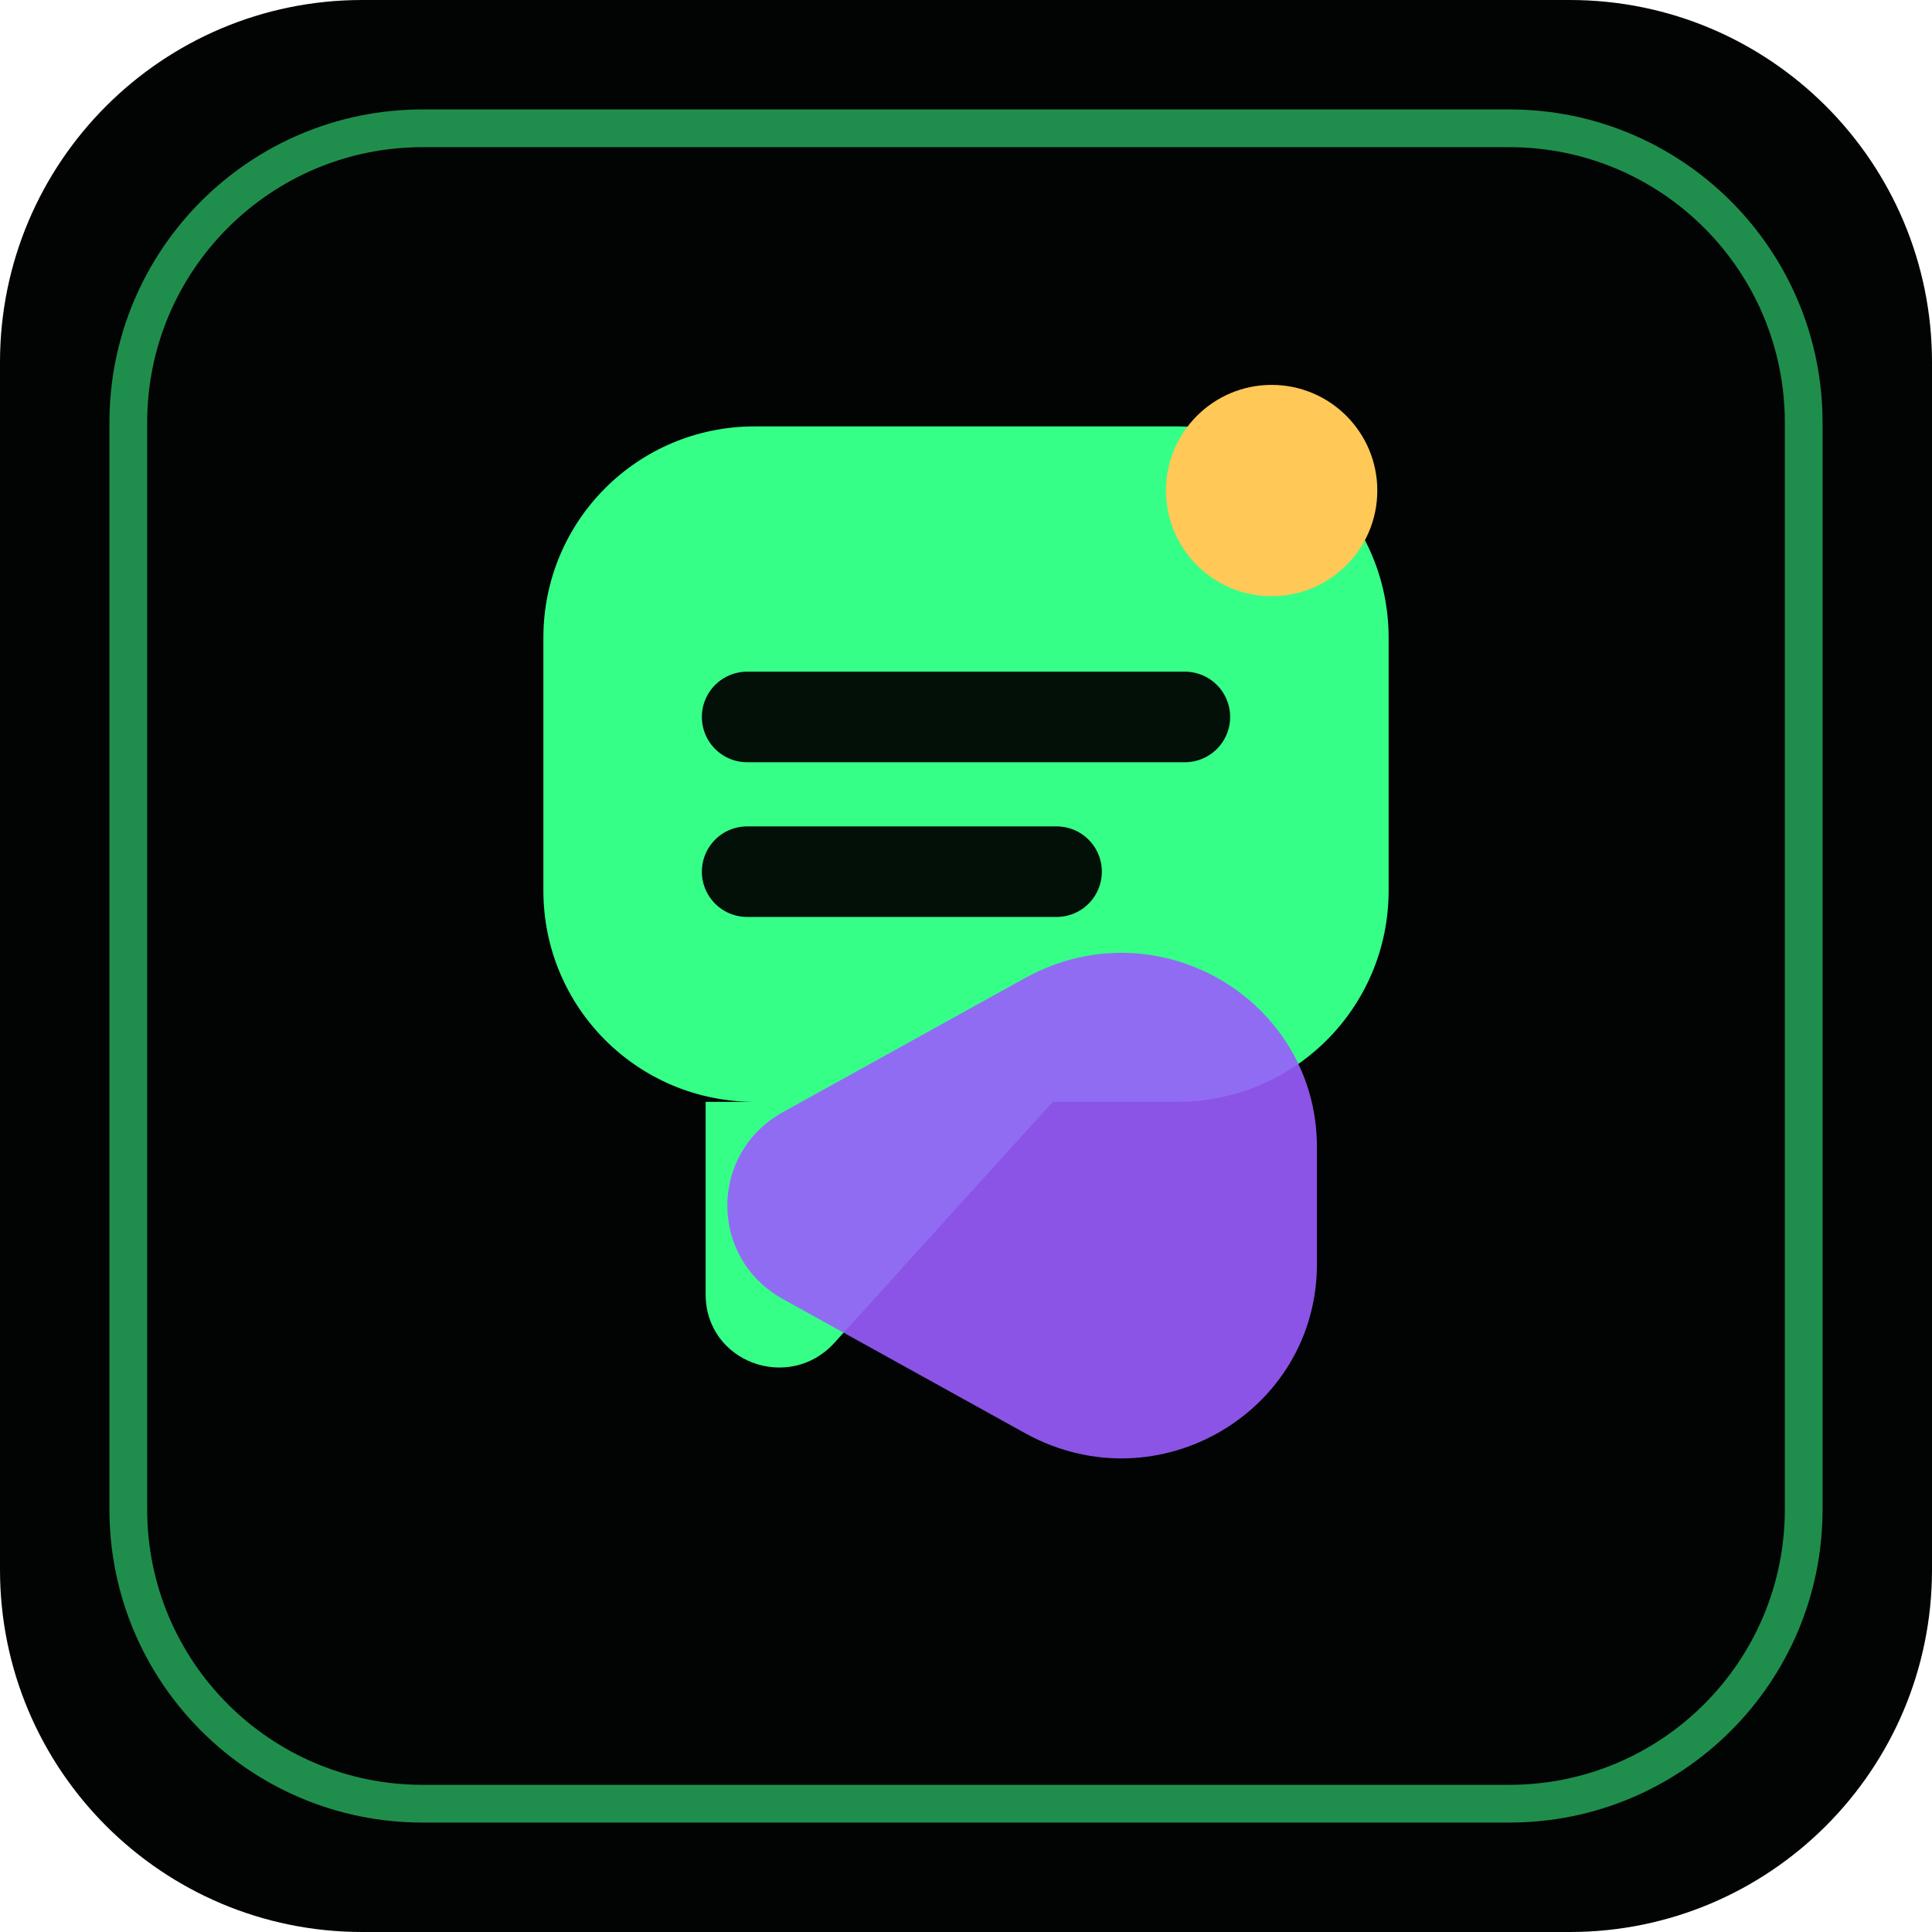
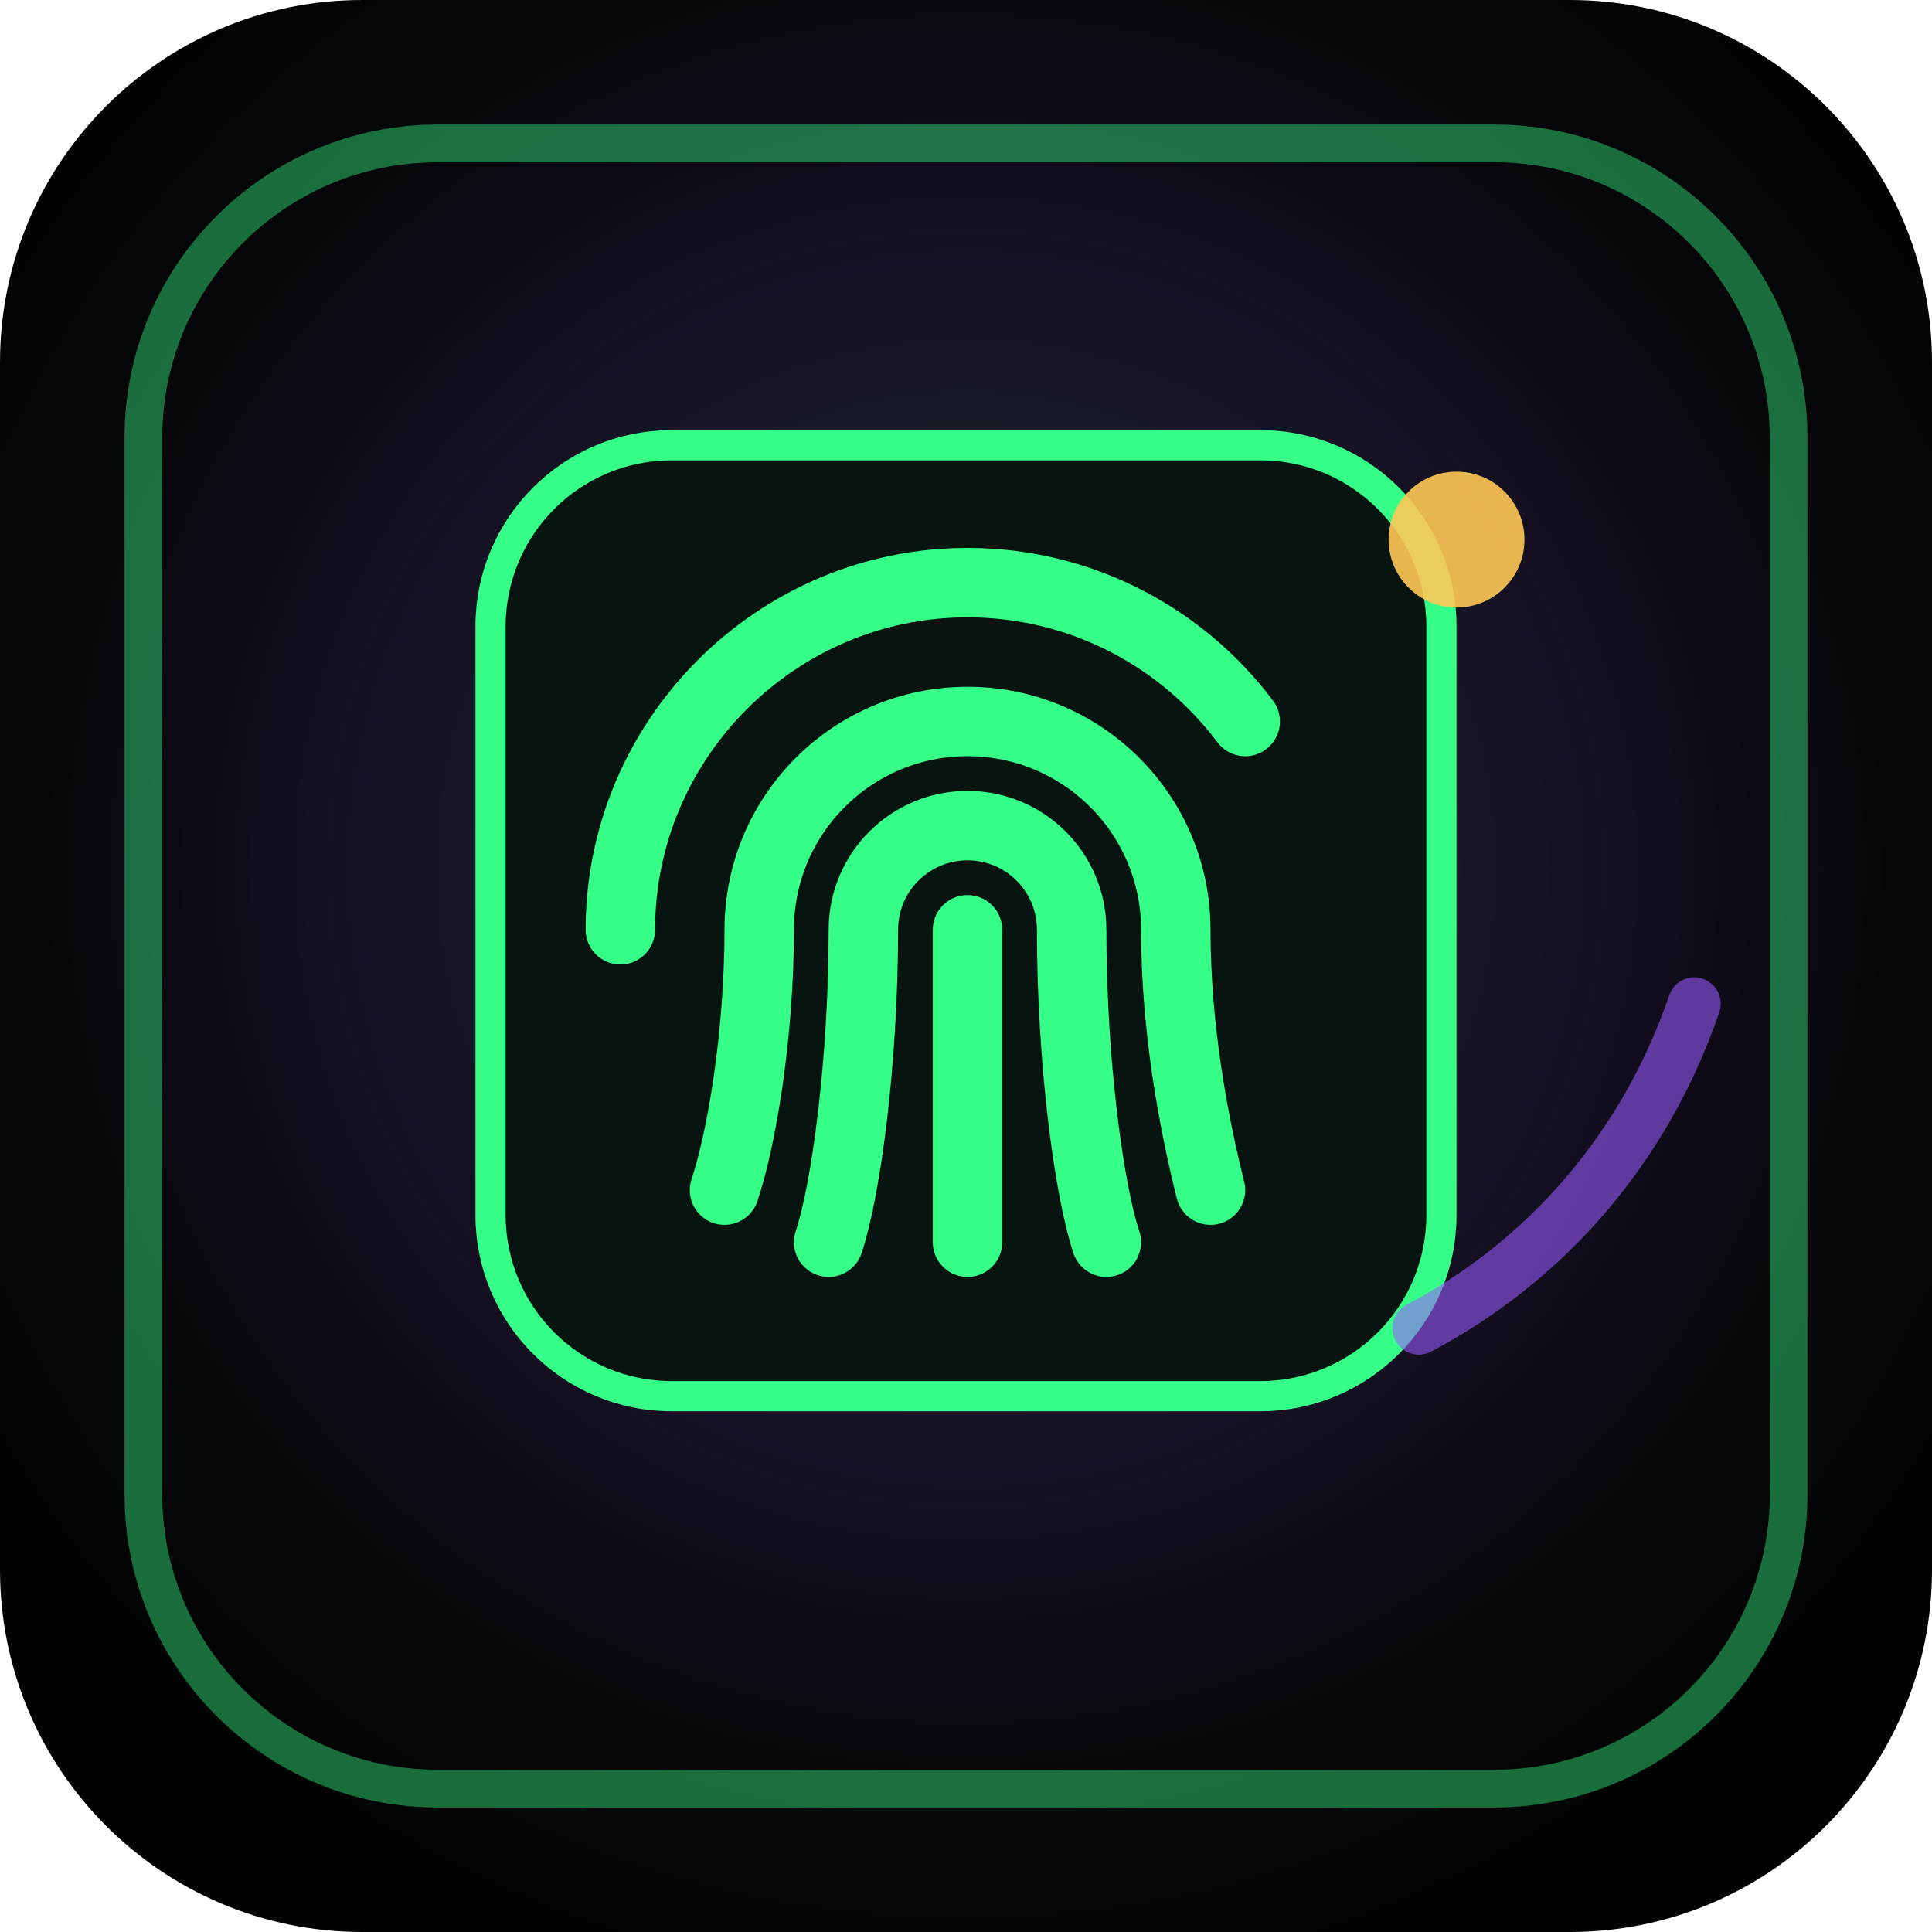
<svg xmlns="http://www.w3.org/2000/svg" viewBox="0 0 512 512" role="img" aria-label="TempTalk">
+   <defs>
+     <radialGradient id="glow" cx="50%" cy="45%" r="62%">
+       <stop offset="0%" stop-color="#36ff88" stop-opacity="0.24" />
+       <stop offset="54%" stop-color="#9a5cff" stop-opacity="0.12" />
+       <stop offset="100%" stop-color="#020403" stop-opacity="0" />
+     </radialGradient>
+   </defs>
  <rect width="512" height="512" rx="96" fill="#020403" />
-   <rect x="34" y="34" width="444" height="444" rx="78" fill="none" stroke="#36ff88" stroke-width="10" opacity="0.55" />
-   <path d="M144 169c0-31 25-56 56-56h112c31 0 56 25 56 56v67c0 31-25 56-56 56h-33l-58 64c-12 13-34 5-34-13v-51h13c-31 0-56-25-56-56v-67Z" fill="#36ff88" />
-   <path d="M198 190h116M198 231h82" stroke="#031008" stroke-width="24" stroke-linecap="round" />
-   <path d="M349 335c0 39-42 64-77 45l-65-36c-19-11-19-38 0-49l65-36c35-19 77 6 77 45v31Z" fill="#9a5cff" opacity="0.9" />
-   <circle cx="337" cy="130" r="28" fill="#ffc857" />
+   <rect width="512" height="512" rx="96" fill="url(#glow)" />
+   <rect x="38" y="38" width="436" height="436" rx="78" fill="none" stroke="#36ff88" stroke-width="10" opacity="0.42" />
+   <rect x="130" y="118" width="252" height="252" rx="48" fill="#07140f" stroke="#36ff88" stroke-width="8" />
+   <g fill="none" stroke="#36ff88" stroke-linecap="round" stroke-linejoin="round" stroke-width="2" transform="translate(146 136) scale(9.2)">
+     <path d="M2 12C2 6.5 6.5 2 12 2c3.3 0 6.2 1.6 8 4" />
+     <path d="M5 19.5C5.5 18 6 15 6 12a6 6 0 0 1 12 0c0 2.8.5 5.5 1 7.5" />
+     <path d="M8 21c.5-1.5 1-5.2 1-9a3 3 0 0 1 6 0c0 3.8.5 7.5 1 9" />
+     <path d="M12 12v9" />
+   </g>
+   <path d="M376 352c34-18 60-48 73-86" fill="none" stroke="#9a5cff" stroke-width="14" stroke-linecap="round" opacity="0.58" />
+   <circle cx="386" cy="143" r="18" fill="#ffc857" opacity="0.9" />
</svg>
